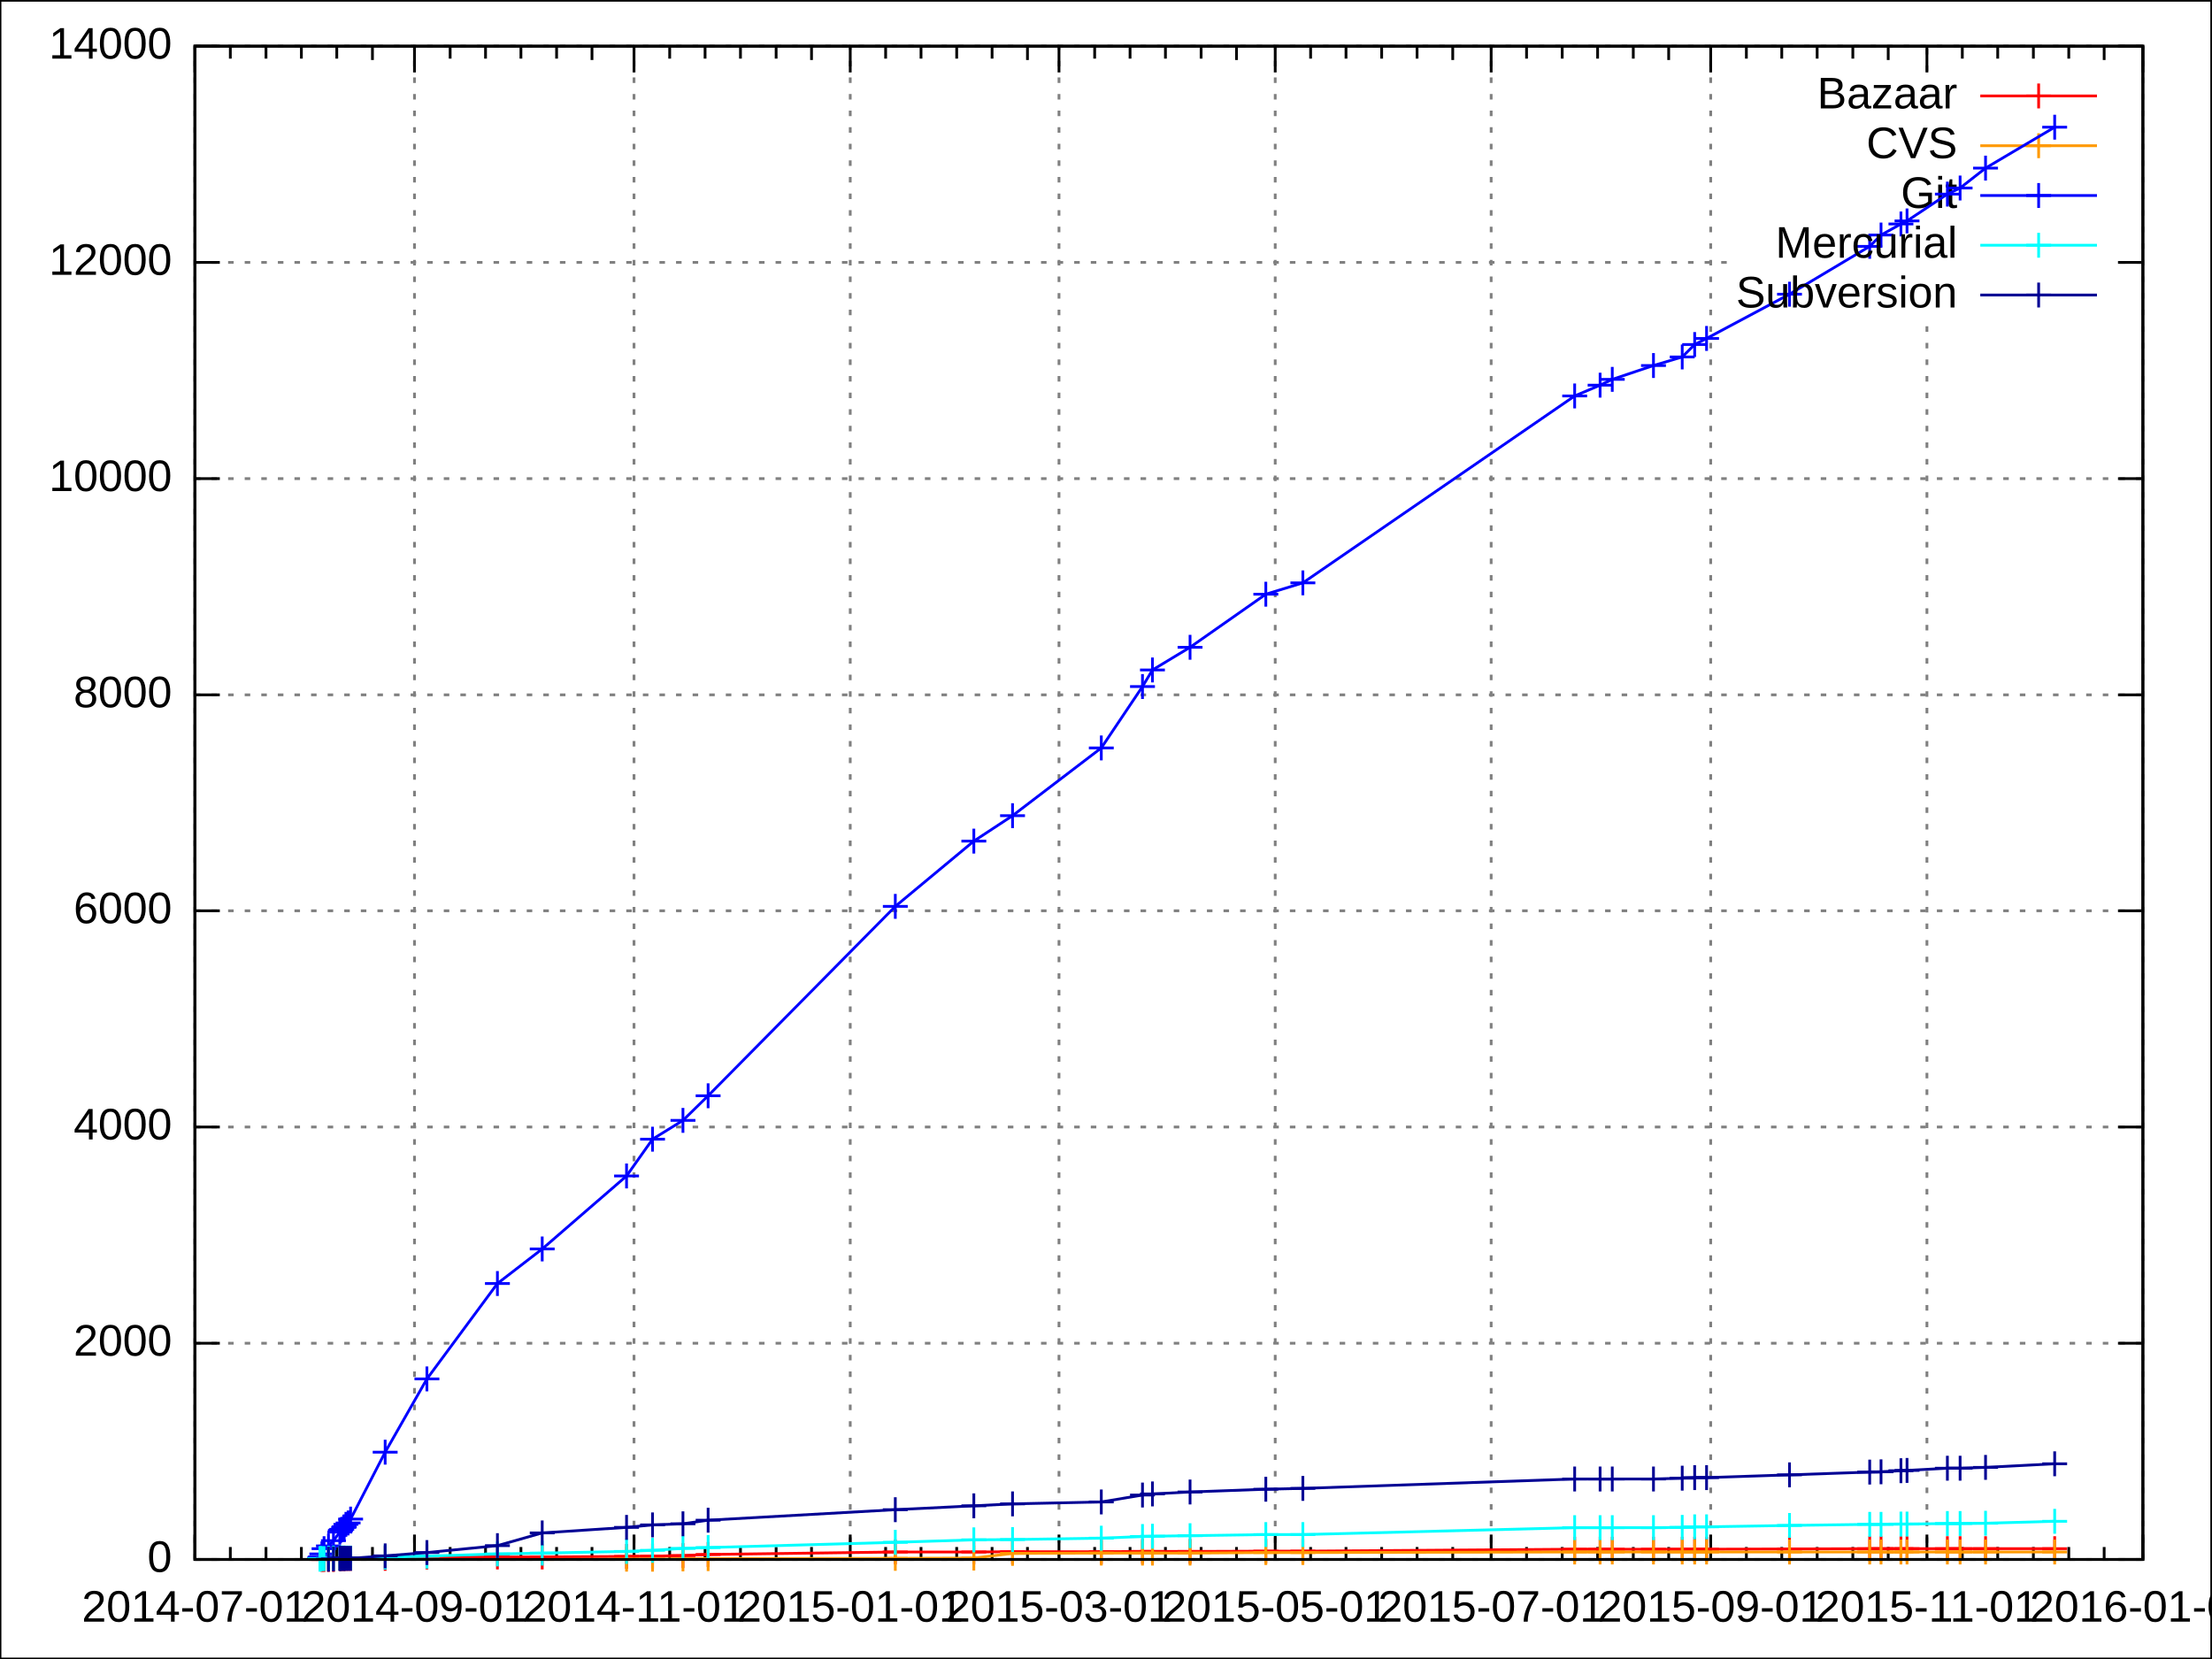
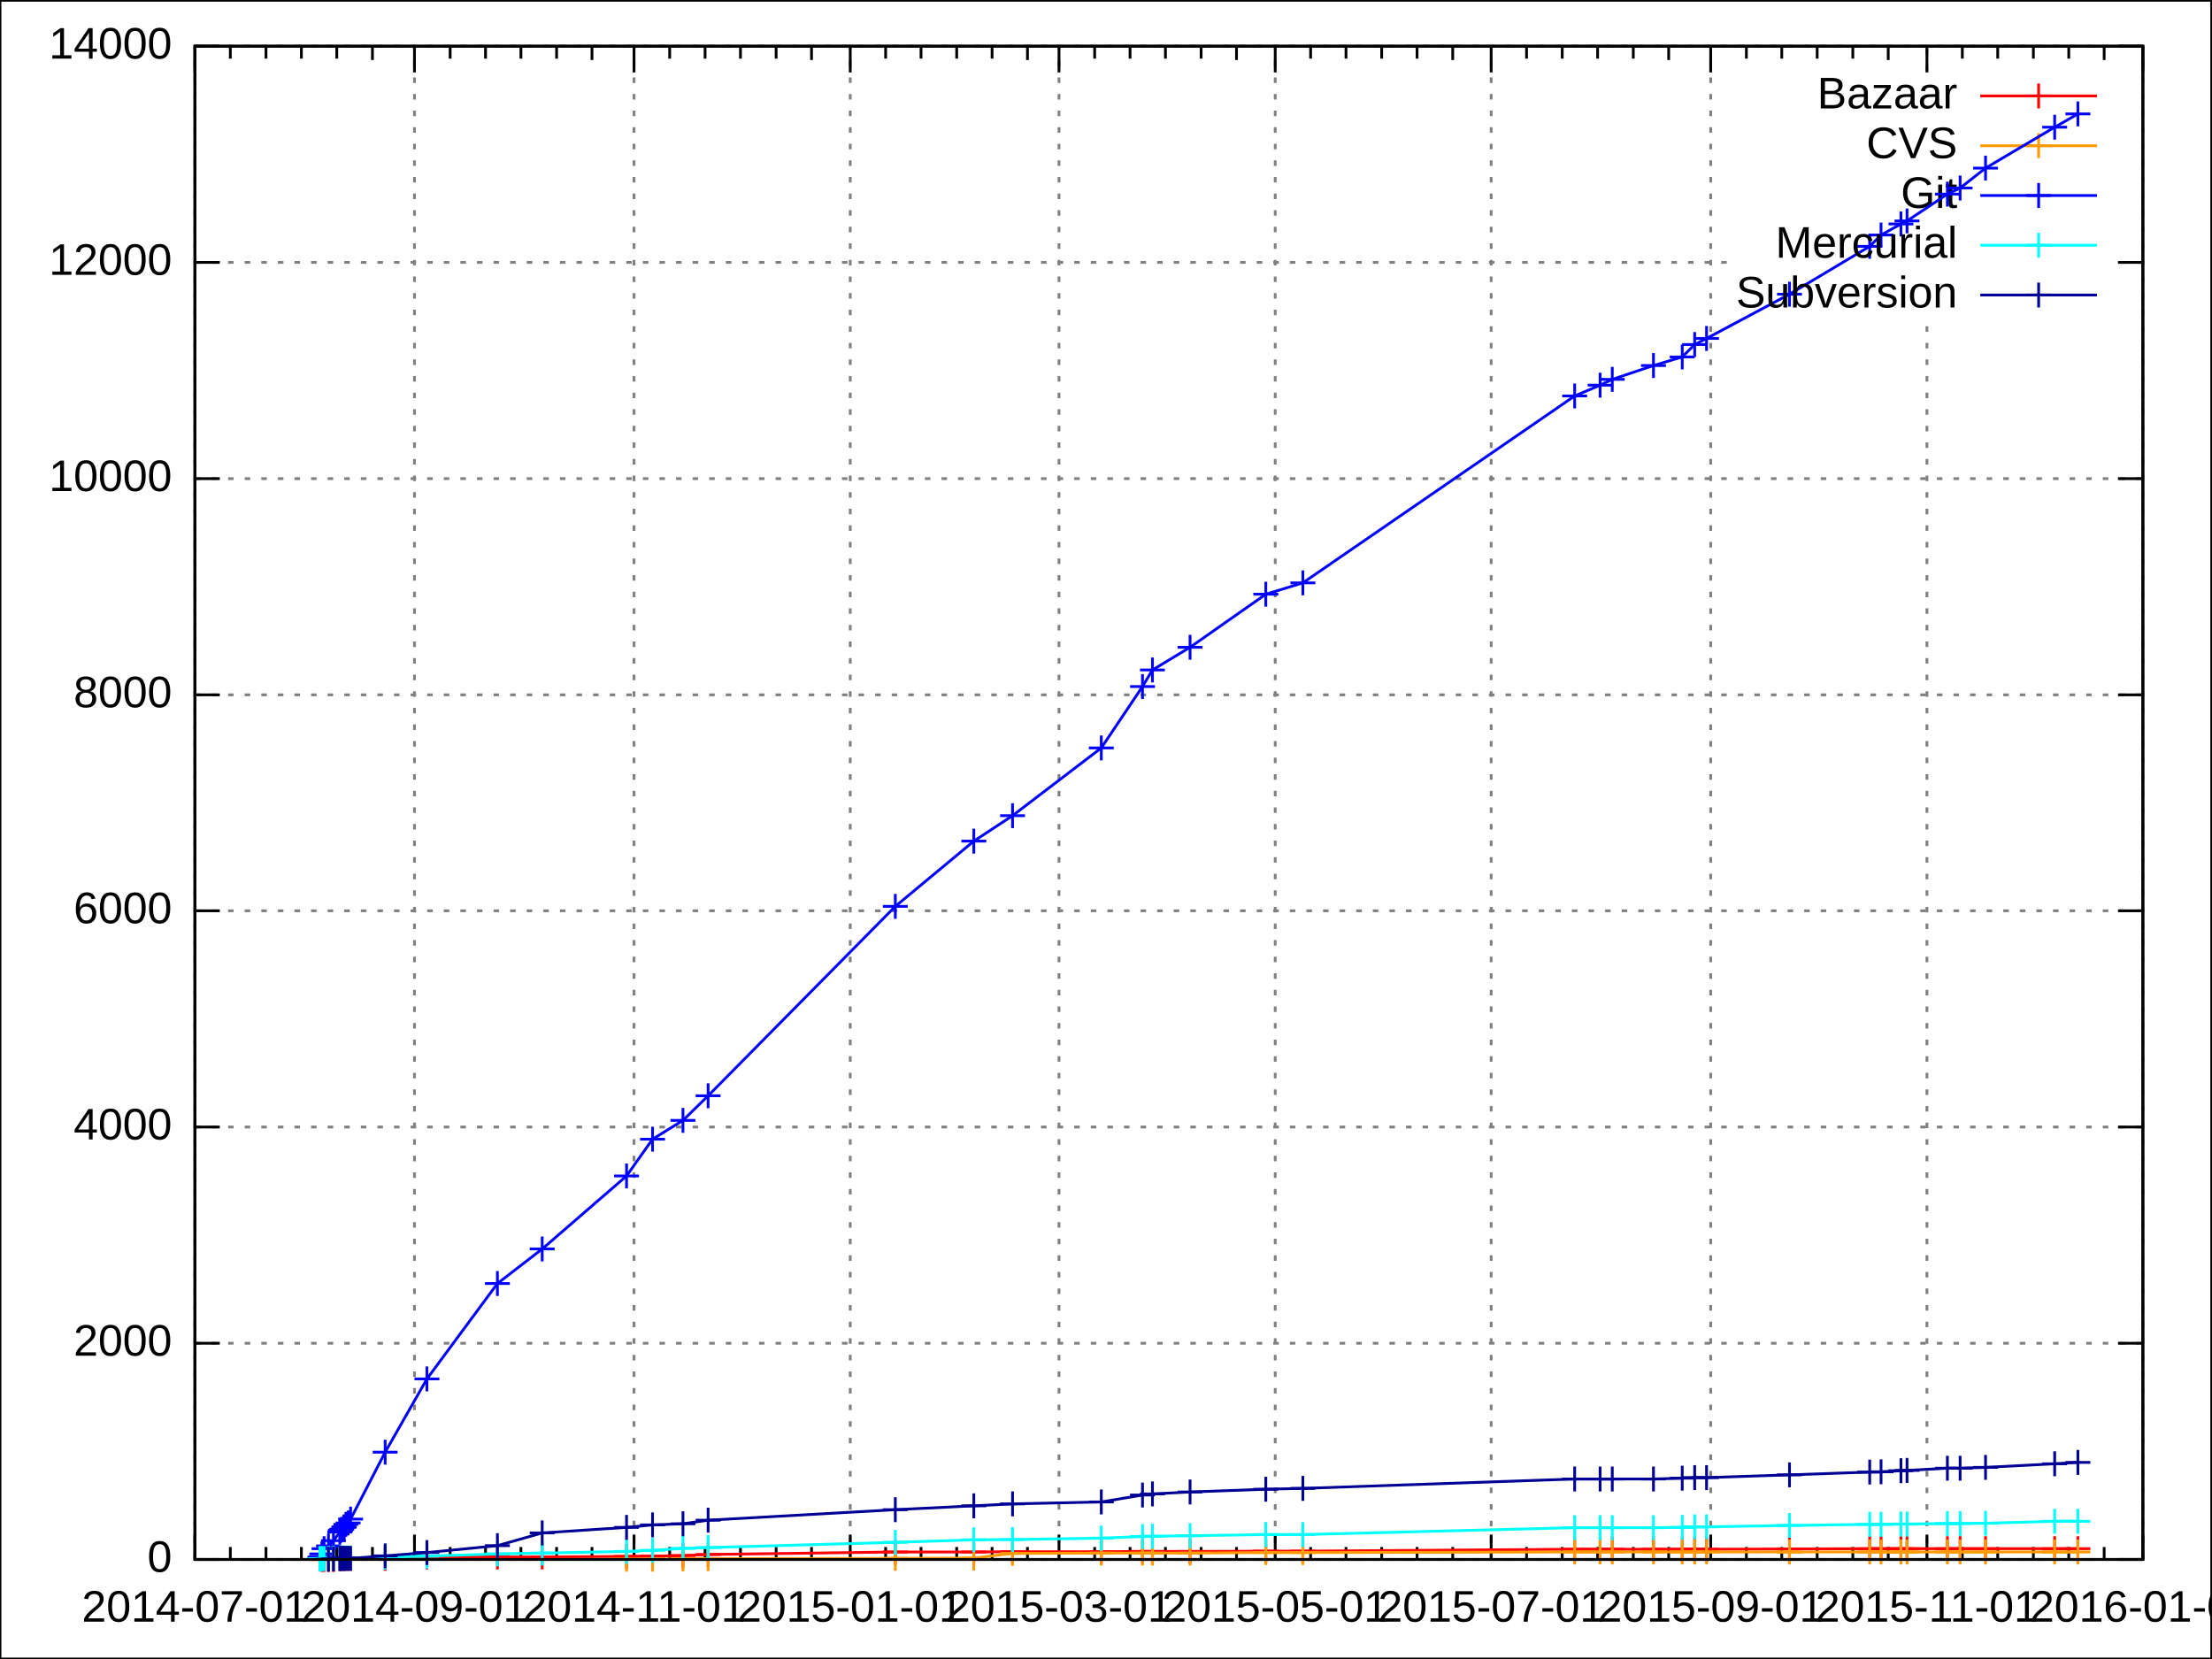
<svg xmlns="http://www.w3.org/2000/svg" xmlns:xlink="http://www.w3.org/1999/xlink" width="800" height="600" viewBox="0 0 800 600">
  <g id="gnuplot_canvas">
    <rect x="0" y="0" width="800" height="600" fill="none" />
    <defs>
      <circle id="gpDot" r="0.5" stroke-width="0.5" />
      <path id="gpPt0" stroke-width="0.222" stroke="currentColor" d="M-1,0 h2 M0,-1 v2" />
      <path id="gpPt1" stroke-width="0.222" stroke="currentColor" d="M-1,-1 L1,1 M1,-1 L-1,1" />
      <path id="gpPt2" stroke-width="0.222" stroke="currentColor" d="M-1,0 L1,0 M0,-1 L0,1 M-1,-1 L1,1 M-1,1 L1,-1" />
      <rect id="gpPt3" stroke-width="0.222" stroke="currentColor" x="-1" y="-1" width="2" height="2" />
      <rect id="gpPt4" stroke-width="0.222" stroke="currentColor" fill="currentColor" x="-1" y="-1" width="2" height="2" />
      <circle id="gpPt5" stroke-width="0.222" stroke="currentColor" cx="0" cy="0" r="1" />
      <use xlink:href="#gpPt5" id="gpPt6" fill="currentColor" stroke="none" />
      <path id="gpPt7" stroke-width="0.222" stroke="currentColor" d="M0,-1.33 L-1.33,0.67 L1.33,0.67 z" />
      <use xlink:href="#gpPt7" id="gpPt8" fill="currentColor" stroke="none" />
      <use xlink:href="#gpPt7" id="gpPt9" stroke="currentColor" transform="rotate(180)" />
      <use xlink:href="#gpPt9" id="gpPt10" fill="currentColor" stroke="none" />
      <use xlink:href="#gpPt3" id="gpPt11" stroke="currentColor" transform="rotate(45)" />
      <use xlink:href="#gpPt11" id="gpPt12" fill="currentColor" stroke="none" />
    </defs>
    <g style="fill:none; color:white; stroke:currentColor; stroke-width:1.00; stroke-linecap:butt; stroke-linejoin:miter">
</g>
    <g style="fill:none; color:black; stroke:currentColor; stroke-width:1.00; stroke-linecap:butt; stroke-linejoin:miter">
      <g style="stroke:none; shape-rendering:crispEdges">
        <polygon fill="rgb(255, 255, 255)" points="0.0,600.0 799.9,600.0 799.9,0.1 0.0,0.1 " />
      </g>
      <path stroke="black" d="M0.0,600.0 L0.0,0.1 L799.9,0.1 L799.9,600.0 L0.0,600.0  h0.01" />
    </g>
    <g style="fill:none; color:gray; stroke:currentColor; stroke-width:1.00; stroke-linecap:butt; stroke-linejoin:miter">
      <path stroke="gray" stroke-dasharray=" 2,4" class="gridline" d="M70.5,564.0 L775.0,564.0  h0.01" />
    </g>
    <g style="fill:none; color:black; stroke:currentColor; stroke-width:1.00; stroke-linecap:butt; stroke-linejoin:miter">
      <path stroke="black" d="M70.5,564.0 L79.5,564.0 M775.0,564.0 L766.0,564.0  h0.01" />
      <g transform="translate(62.2,568.5)" style="stroke:none; fill:black; font-family:Arial; font-size:12.00pt; text-anchor:end">
        <text> 0</text>
      </g>
    </g>
    <g style="fill:none; color:gray; stroke:currentColor; stroke-width:1.00; stroke-linecap:butt; stroke-linejoin:miter">
      <path stroke="gray" stroke-dasharray=" 2,4" class="gridline" d="M70.5,485.8 L775.0,485.8  h0.01" />
    </g>
    <g style="fill:none; color:black; stroke:currentColor; stroke-width:1.00; stroke-linecap:butt; stroke-linejoin:miter">
      <path stroke="black" d="M70.5,485.8 L79.5,485.8 M775.0,485.8 L766.0,485.8  h0.01" />
      <g transform="translate(62.2,490.3)" style="stroke:none; fill:black; font-family:Arial; font-size:12.00pt; text-anchor:end">
        <text> 2000</text>
      </g>
    </g>
    <g style="fill:none; color:gray; stroke:currentColor; stroke-width:1.00; stroke-linecap:butt; stroke-linejoin:miter">
      <path stroke="gray" stroke-dasharray=" 2,4" class="gridline" d="M70.5,407.6 L775.0,407.6  h0.01" />
    </g>
    <g style="fill:none; color:black; stroke:currentColor; stroke-width:1.00; stroke-linecap:butt; stroke-linejoin:miter">
      <path stroke="black" d="M70.5,407.6 L79.5,407.6 M775.0,407.6 L766.0,407.6  h0.01" />
      <g transform="translate(62.2,412.1)" style="stroke:none; fill:black; font-family:Arial; font-size:12.00pt; text-anchor:end">
        <text> 4000</text>
      </g>
    </g>
    <g style="fill:none; color:gray; stroke:currentColor; stroke-width:1.00; stroke-linecap:butt; stroke-linejoin:miter">
      <path stroke="gray" stroke-dasharray=" 2,4" class="gridline" d="M70.5,329.4 L775.0,329.4  h0.01" />
    </g>
    <g style="fill:none; color:black; stroke:currentColor; stroke-width:1.00; stroke-linecap:butt; stroke-linejoin:miter">
      <path stroke="black" d="M70.5,329.4 L79.5,329.4 M775.0,329.4 L766.0,329.4  h0.01" />
      <g transform="translate(62.2,333.9)" style="stroke:none; fill:black; font-family:Arial; font-size:12.00pt; text-anchor:end">
        <text> 6000</text>
      </g>
    </g>
    <g style="fill:none; color:gray; stroke:currentColor; stroke-width:1.00; stroke-linecap:butt; stroke-linejoin:miter">
      <path stroke="gray" stroke-dasharray=" 2,4" class="gridline" d="M70.5,251.3 L775.0,251.3  h0.01" />
    </g>
    <g style="fill:none; color:black; stroke:currentColor; stroke-width:1.00; stroke-linecap:butt; stroke-linejoin:miter">
      <path stroke="black" d="M70.5,251.3 L79.5,251.3 M775.0,251.3 L766.0,251.3  h0.01" />
      <g transform="translate(62.2,255.8)" style="stroke:none; fill:black; font-family:Arial; font-size:12.00pt; text-anchor:end">
        <text> 8000</text>
      </g>
    </g>
    <g style="fill:none; color:gray; stroke:currentColor; stroke-width:1.00; stroke-linecap:butt; stroke-linejoin:miter">
      <path stroke="gray" stroke-dasharray=" 2,4" class="gridline" d="M70.5,173.1 L775.0,173.1  h0.01" />
    </g>
    <g style="fill:none; color:black; stroke:currentColor; stroke-width:1.00; stroke-linecap:butt; stroke-linejoin:miter">
      <path stroke="black" d="M70.5,173.1 L79.5,173.1 M775.0,173.1 L766.0,173.1  h0.01" />
      <g transform="translate(62.2,177.6)" style="stroke:none; fill:black; font-family:Arial; font-size:12.00pt; text-anchor:end">
        <text> 10000</text>
      </g>
    </g>
    <g style="fill:none; color:gray; stroke:currentColor; stroke-width:1.00; stroke-linecap:butt; stroke-linejoin:miter">
      <path stroke="gray" stroke-dasharray=" 2,4" class="gridline" d="M70.5,94.9 L624.9,94.9 M766.7,94.9 L775.0,94.9  h0.01" />
    </g>
    <g style="fill:none; color:black; stroke:currentColor; stroke-width:1.00; stroke-linecap:butt; stroke-linejoin:miter">
      <path stroke="black" d="M70.5,94.9 L79.5,94.9 M775.0,94.9 L766.0,94.9  h0.01" />
      <g transform="translate(62.2,99.4)" style="stroke:none; fill:black; font-family:Arial; font-size:12.00pt; text-anchor:end">
        <text> 12000</text>
      </g>
    </g>
    <g style="fill:none; color:gray; stroke:currentColor; stroke-width:1.00; stroke-linecap:butt; stroke-linejoin:miter">
      <path stroke="gray" stroke-dasharray=" 2,4" class="gridline" d="M70.5,16.7 L775.0,16.7  h0.01" />
    </g>
    <g style="fill:none; color:black; stroke:currentColor; stroke-width:1.00; stroke-linecap:butt; stroke-linejoin:miter">
      <path stroke="black" d="M70.5,16.7 L79.5,16.7 M775.0,16.7 L766.0,16.7  h0.01" />
      <g transform="translate(62.2,21.2)" style="stroke:none; fill:black; font-family:Arial; font-size:12.00pt; text-anchor:end">
        <text> 14000</text>
      </g>
    </g>
    <g style="fill:none; color:gray; stroke:currentColor; stroke-width:1.00; stroke-linecap:butt; stroke-linejoin:miter">
      <path stroke="gray" stroke-dasharray=" 2,4" class="gridline" d="M70.5,564.0 L70.5,16.7  h0.01" />
    </g>
    <g style="fill:none; color:black; stroke:currentColor; stroke-width:1.00; stroke-linecap:butt; stroke-linejoin:miter">
      <path stroke="black" d="M70.5,564.0 L70.5,555.0 M70.5,16.7 L70.5,25.7  h0.01" />
      <g transform="translate(70.5,586.5)" style="stroke:none; fill:black; font-family:Arial; font-size:12.00pt; text-anchor:middle">
        <text>2014-07-01</text>
      </g>
      <path stroke="black" d="M83.3,564.0 L83.3,559.5 M83.3,16.7 L83.3,21.2 M96.2,564.0 L96.2,559.5 M96.2,16.7 L96.2,21.2    M109.0,564.0 L109.0,559.5 M109.0,16.7 L109.0,21.2 M121.8,564.0 L121.8,559.5 M121.8,16.7 L121.8,21.2    M134.7,564.0 L134.7,559.5 M134.7,16.7 L134.7,21.2  h0.01" />
    </g>
    <g style="fill:none; color:gray; stroke:currentColor; stroke-width:1.00; stroke-linecap:butt; stroke-linejoin:miter">
      <path stroke="gray" stroke-dasharray=" 2,4" class="gridline" d="M149.9,564.0 L149.9,16.7  h0.01" />
    </g>
    <g style="fill:none; color:black; stroke:currentColor; stroke-width:1.00; stroke-linecap:butt; stroke-linejoin:miter">
      <path stroke="black" d="M149.9,564.0 L149.9,555.0 M149.9,16.7 L149.9,25.7  h0.01" />
      <g transform="translate(149.9,586.5)" style="stroke:none; fill:black; font-family:Arial; font-size:12.00pt; text-anchor:middle">
        <text>2014-09-01</text>
      </g>
      <path stroke="black" d="M162.8,564.0 L162.8,559.5 M162.8,16.7 L162.8,21.2 M175.6,564.0 L175.6,559.5 M175.6,16.7 L175.6,21.2    M188.4,564.0 L188.4,559.5 M188.4,16.7 L188.4,21.2 M201.3,564.0 L201.3,559.5 M201.3,16.7 L201.3,21.2    M214.1,564.0 L214.1,559.5 M214.1,16.7 L214.1,21.2  h0.01" />
    </g>
    <g style="fill:none; color:gray; stroke:currentColor; stroke-width:1.00; stroke-linecap:butt; stroke-linejoin:miter">
      <path stroke="gray" stroke-dasharray=" 2,4" class="gridline" d="M229.3,564.0 L229.3,16.7  h0.01" />
    </g>
    <g style="fill:none; color:black; stroke:currentColor; stroke-width:1.00; stroke-linecap:butt; stroke-linejoin:miter">
      <path stroke="black" d="M229.3,564.0 L229.3,555.0 M229.3,16.7 L229.3,25.7  h0.01" />
      <g transform="translate(229.3,586.5)" style="stroke:none; fill:black; font-family:Arial; font-size:12.00pt; text-anchor:middle">
        <text>2014-11-01</text>
      </g>
      <path stroke="black" d="M242.2,564.0 L242.2,559.5 M242.2,16.7 L242.2,21.2 M255.0,564.0 L255.0,559.5 M255.0,16.7 L255.0,21.2    M267.8,564.0 L267.8,559.5 M267.8,16.7 L267.8,21.2 M280.7,564.0 L280.7,559.5 M280.7,16.7 L280.7,21.2    M293.5,564.0 L293.5,559.5 M293.5,16.7 L293.5,21.2  h0.01" />
    </g>
    <g style="fill:none; color:gray; stroke:currentColor; stroke-width:1.00; stroke-linecap:butt; stroke-linejoin:miter">
      <path stroke="gray" stroke-dasharray=" 2,4" class="gridline" d="M307.5,564.0 L307.5,16.7  h0.01" />
    </g>
    <g style="fill:none; color:black; stroke:currentColor; stroke-width:1.00; stroke-linecap:butt; stroke-linejoin:miter">
      <path stroke="black" d="M307.5,564.0 L307.5,555.0 M307.5,16.7 L307.5,25.7  h0.01" />
      <g transform="translate(307.5,586.5)" style="stroke:none; fill:black; font-family:Arial; font-size:12.00pt; text-anchor:middle">
        <text>2015-01-01</text>
      </g>
      <path stroke="black" d="M320.3,564.0 L320.3,559.5 M320.3,16.7 L320.3,21.2 M333.1,564.0 L333.1,559.5 M333.1,16.7 L333.1,21.2    M346.0,564.0 L346.0,559.5 M346.0,16.7 L346.0,21.2 M358.8,564.0 L358.8,559.5 M358.8,16.7 L358.8,21.2    M371.6,564.0 L371.6,559.5 M371.6,16.7 L371.6,21.2  h0.01" />
    </g>
    <g style="fill:none; color:gray; stroke:currentColor; stroke-width:1.00; stroke-linecap:butt; stroke-linejoin:miter">
      <path stroke="gray" stroke-dasharray=" 2,4" class="gridline" d="M383.0,564.0 L383.0,16.7  h0.01" />
    </g>
    <g style="fill:none; color:black; stroke:currentColor; stroke-width:1.00; stroke-linecap:butt; stroke-linejoin:miter">
      <path stroke="black" d="M383.0,564.0 L383.0,555.0 M383.0,16.7 L383.0,25.7  h0.01" />
      <g transform="translate(383.0,586.5)" style="stroke:none; fill:black; font-family:Arial; font-size:12.00pt; text-anchor:middle">
        <text>2015-03-01</text>
      </g>
      <path stroke="black" d="M395.9,564.0 L395.9,559.5 M395.9,16.7 L395.9,21.2 M408.7,564.0 L408.7,559.5 M408.7,16.7 L408.7,21.2    M421.5,564.0 L421.5,559.5 M421.5,16.7 L421.5,21.2 M434.4,564.0 L434.4,559.5 M434.4,16.7 L434.4,21.2    M447.2,564.0 L447.2,559.5 M447.2,16.7 L447.2,21.2  h0.01" />
    </g>
    <g style="fill:none; color:gray; stroke:currentColor; stroke-width:1.00; stroke-linecap:butt; stroke-linejoin:miter">
      <path stroke="gray" stroke-dasharray=" 2,4" class="gridline" d="M461.2,564.0 L461.2,16.7  h0.01" />
    </g>
    <g style="fill:none; color:black; stroke:currentColor; stroke-width:1.00; stroke-linecap:butt; stroke-linejoin:miter">
      <path stroke="black" d="M461.2,564.0 L461.2,555.0 M461.2,16.7 L461.2,25.7  h0.01" />
      <g transform="translate(461.2,586.5)" style="stroke:none; fill:black; font-family:Arial; font-size:12.00pt; text-anchor:middle">
        <text>2015-05-01</text>
      </g>
      <path stroke="black" d="M474.0,564.0 L474.0,559.5 M474.0,16.7 L474.0,21.2 M486.8,564.0 L486.8,559.5 M486.8,16.7 L486.8,21.2    M499.7,564.0 L499.7,559.5 M499.7,16.7 L499.7,21.2 M512.5,564.0 L512.5,559.5 M512.5,16.7 L512.5,21.2    M525.4,564.0 L525.4,559.5 M525.4,16.7 L525.4,21.2  h0.01" />
    </g>
    <g style="fill:none; color:gray; stroke:currentColor; stroke-width:1.00; stroke-linecap:butt; stroke-linejoin:miter">
      <path stroke="gray" stroke-dasharray=" 2,4" class="gridline" d="M539.3,564.0 L539.3,16.7  h0.01" />
    </g>
    <g style="fill:none; color:black; stroke:currentColor; stroke-width:1.00; stroke-linecap:butt; stroke-linejoin:miter">
      <path stroke="black" d="M539.3,564.0 L539.3,555.0 M539.3,16.7 L539.3,25.7  h0.01" />
      <g transform="translate(539.3,586.5)" style="stroke:none; fill:black; font-family:Arial; font-size:12.00pt; text-anchor:middle">
        <text>2015-07-01</text>
      </g>
      <path stroke="black" d="M552.1,564.0 L552.1,559.5 M552.1,16.7 L552.1,21.2 M565.0,564.0 L565.0,559.5 M565.0,16.7 L565.0,21.2    M577.8,564.0 L577.8,559.5 M577.8,16.7 L577.8,21.2 M590.7,564.0 L590.7,559.5 M590.7,16.7 L590.7,21.2    M603.5,564.0 L603.5,559.5 M603.5,16.7 L603.5,21.2  h0.01" />
    </g>
    <g style="fill:none; color:gray; stroke:currentColor; stroke-width:1.00; stroke-linecap:butt; stroke-linejoin:miter">
      <path stroke="gray" stroke-dasharray=" 2,4" class="gridline" d="M618.7,564.0 L618.7,16.7  h0.01" />
    </g>
    <g style="fill:none; color:black; stroke:currentColor; stroke-width:1.00; stroke-linecap:butt; stroke-linejoin:miter">
      <path stroke="black" d="M618.7,564.0 L618.7,555.0 M618.7,16.7 L618.7,25.7  h0.01" />
      <g transform="translate(618.7,586.5)" style="stroke:none; fill:black; font-family:Arial; font-size:12.00pt; text-anchor:middle">
        <text>2015-09-01</text>
      </g>
      <path stroke="black" d="M631.6,564.0 L631.6,559.5 M631.6,16.7 L631.6,21.2 M644.4,564.0 L644.4,559.5 M644.4,16.7 L644.4,21.2    M657.2,564.0 L657.2,559.5 M657.2,16.7 L657.2,21.2 M670.1,564.0 L670.1,559.5 M670.1,16.7 L670.1,21.2    M682.9,564.0 L682.9,559.5 M682.9,16.7 L682.9,21.2  h0.01" />
    </g>
    <g style="fill:none; color:gray; stroke:currentColor; stroke-width:1.00; stroke-linecap:butt; stroke-linejoin:miter">
      <path stroke="gray" stroke-dasharray=" 2,4" class="gridline" d="M696.9,564.0 L696.9,115.7 M696.9,25.7 L696.9,16.7  h0.01" />
    </g>
    <g style="fill:none; color:black; stroke:currentColor; stroke-width:1.00; stroke-linecap:butt; stroke-linejoin:miter">
      <path stroke="black" d="M696.9,564.0 L696.9,555.0 M696.9,16.7 L696.9,25.7  h0.01" />
      <g transform="translate(696.9,586.5)" style="stroke:none; fill:black; font-family:Arial; font-size:12.00pt; text-anchor:middle">
        <text>2015-11-01</text>
      </g>
      <path stroke="black" d="M709.7,564.0 L709.7,559.5 M709.7,16.7 L709.7,21.2 M722.5,564.0 L722.5,559.5 M722.5,16.7 L722.5,21.2    M735.4,564.0 L735.4,559.5 M735.4,16.7 L735.4,21.2 M748.2,564.0 L748.2,559.5 M748.2,16.7 L748.2,21.2    M761.0,564.0 L761.0,559.5 M761.0,16.7 L761.0,21.2  h0.01" />
    </g>
    <g style="fill:none; color:gray; stroke:currentColor; stroke-width:1.00; stroke-linecap:butt; stroke-linejoin:miter">
      <path stroke="gray" stroke-dasharray=" 2,4" class="gridline" d="M775.0,564.0 L775.0,16.7  h0.01" />
    </g>
    <g style="fill:none; color:black; stroke:currentColor; stroke-width:1.00; stroke-linecap:butt; stroke-linejoin:miter">
      <path stroke="black" d="M775.0,564.0 L775.0,555.0 M775.0,16.7 L775.0,25.7  h0.01" />
      <g transform="translate(775.0,586.5)" style="stroke:none; fill:black; font-family:Arial; font-size:12.00pt; text-anchor:middle">
        <text>2016-01-01</text>
      </g>
      <path stroke="black" d="M70.5,16.7 L70.5,564.0 L775.0,564.0 L775.0,16.7 L70.5,16.7 Z  h0.01" />
    </g>
    <g id="gnuplot_plot_1">
      <g style="fill:none; color:red; stroke:currentColor; stroke-width:1.00; stroke-linecap:butt; stroke-linejoin:miter">
        <g transform="translate(707.9,39.2)" style="stroke:none; fill:black; font-family:Arial; font-size:12.00pt; text-anchor:end">
          <text>Bazaar</text>
        </g>
-         <path d="M716.2,34.7 L758.4,34.7 M115.9,564.0 L116.4,564.0 L117.2,564.0 L118.8,564.0 L120.6,564.0 L122.9,563.6    L123.1,563.6 L123.2,563.6 L123.6,563.6 L124.3,563.6 L124.5,563.6 L125.1,563.6 L125.9,563.6 L126.8,563.6    L139.3,563.6 L154.4,563.1 L179.9,563.1 L196.1,563.1 L226.6,562.9 L236.0,562.8 L247.0,562.6 L256.1,562.2    L323.8,561.3 L352.2,561.3 L366.2,561.2 L398.3,561.2 L413.2,561.1 L416.8,561.1 L430.4,561.1 L457.8,561.0    L471.2,561.0 L569.5,560.3 L578.7,560.3 L583.1,560.3 L598.0,560.3 L608.4,560.3 L612.9,560.3 L617.2,560.3    L647.2,560.2 L676.2,560.1 L680.3,560.1 L687.5,560.1 L689.7,560.1 L704.3,560.1 L708.9,560.1 L718.1,560.1    L743.1,560.1  h0.01" />
+         <path d="M716.2,34.7 L758.4,34.7 M115.9,564.0 L116.4,564.0 L117.2,564.0 L118.8,564.0 L120.6,564.0 L122.9,563.6    L123.1,563.6 L123.2,563.6 L123.6,563.6 L124.3,563.6 L124.5,563.6 L125.1,563.6 L125.9,563.6 L126.8,563.6    L139.3,563.6 L154.4,563.1 L179.9,563.1 L196.1,563.1 L226.6,562.9 L236.0,562.8 L247.0,562.6 L256.1,562.2    L323.8,561.3 L352.2,561.3 L366.2,561.2 L398.3,561.2 L413.2,561.1 L416.8,561.1 L430.4,561.1 L457.8,561.0    L471.2,561.0 L569.5,560.3 L578.7,560.3 L583.1,560.3 L598.0,560.3 L608.4,560.3 L612.9,560.3 L617.2,560.3    L647.2,560.2 L676.2,560.1 L680.3,560.1 L687.5,560.1 L689.7,560.1 L704.3,560.1 L708.9,560.1 L718.1,560.1    L743.1,560.1 L751.5,560.1  h0.01" />
        <use xlink:href="#gpPt0" transform="translate(116.4,564.0) scale(4.50)" />
        <use xlink:href="#gpPt0" transform="translate(117.2,564.0) scale(4.50)" />
        <use xlink:href="#gpPt0" transform="translate(118.8,564.0) scale(4.50)" />
        <use xlink:href="#gpPt0" transform="translate(120.6,564.0) scale(4.50)" />
        <use xlink:href="#gpPt0" transform="translate(122.9,563.6) scale(4.50)" />
        <use xlink:href="#gpPt0" transform="translate(123.1,563.6) scale(4.50)" />
        <use xlink:href="#gpPt0" transform="translate(123.2,563.6) scale(4.50)" />
        <use xlink:href="#gpPt0" transform="translate(123.6,563.6) scale(4.50)" />
        <use xlink:href="#gpPt0" transform="translate(124.3,563.6) scale(4.50)" />
        <use xlink:href="#gpPt0" transform="translate(124.5,563.6) scale(4.50)" />
        <use xlink:href="#gpPt0" transform="translate(125.1,563.6) scale(4.50)" />
        <use xlink:href="#gpPt0" transform="translate(125.9,563.6) scale(4.50)" />
        <use xlink:href="#gpPt0" transform="translate(126.8,563.6) scale(4.50)" />
        <use xlink:href="#gpPt0" transform="translate(139.3,563.6) scale(4.50)" />
        <use xlink:href="#gpPt0" transform="translate(154.4,563.1) scale(4.50)" />
        <use xlink:href="#gpPt0" transform="translate(179.9,563.1) scale(4.50)" />
        <use xlink:href="#gpPt0" transform="translate(196.1,563.1) scale(4.50)" />
        <use xlink:href="#gpPt0" transform="translate(226.6,562.9) scale(4.50)" />
        <use xlink:href="#gpPt0" transform="translate(236.0,562.8) scale(4.50)" />
        <use xlink:href="#gpPt0" transform="translate(247.0,562.6) scale(4.50)" />
        <use xlink:href="#gpPt0" transform="translate(256.1,562.2) scale(4.50)" />
        <use xlink:href="#gpPt0" transform="translate(323.8,561.3) scale(4.50)" />
        <use xlink:href="#gpPt0" transform="translate(352.2,561.3) scale(4.50)" />
        <use xlink:href="#gpPt0" transform="translate(366.2,561.2) scale(4.50)" />
        <use xlink:href="#gpPt0" transform="translate(398.3,561.2) scale(4.50)" />
        <use xlink:href="#gpPt0" transform="translate(413.2,561.1) scale(4.50)" />
        <use xlink:href="#gpPt0" transform="translate(416.8,561.1) scale(4.50)" />
        <use xlink:href="#gpPt0" transform="translate(430.4,561.1) scale(4.50)" />
        <use xlink:href="#gpPt0" transform="translate(457.8,561.0) scale(4.50)" />
        <use xlink:href="#gpPt0" transform="translate(471.2,561.0) scale(4.50)" />
        <use xlink:href="#gpPt0" transform="translate(569.5,560.3) scale(4.50)" />
        <use xlink:href="#gpPt0" transform="translate(578.7,560.3) scale(4.50)" />
        <use xlink:href="#gpPt0" transform="translate(583.1,560.3) scale(4.50)" />
        <use xlink:href="#gpPt0" transform="translate(598.0,560.3) scale(4.50)" />
        <use xlink:href="#gpPt0" transform="translate(608.4,560.3) scale(4.50)" />
        <use xlink:href="#gpPt0" transform="translate(612.9,560.3) scale(4.50)" />
        <use xlink:href="#gpPt0" transform="translate(617.2,560.3) scale(4.50)" />
        <use xlink:href="#gpPt0" transform="translate(647.2,560.2) scale(4.50)" />
        <use xlink:href="#gpPt0" transform="translate(676.2,560.1) scale(4.50)" />
        <use xlink:href="#gpPt0" transform="translate(680.3,560.1) scale(4.50)" />
        <use xlink:href="#gpPt0" transform="translate(687.5,560.1) scale(4.50)" />
        <use xlink:href="#gpPt0" transform="translate(689.7,560.1) scale(4.50)" />
        <use xlink:href="#gpPt0" transform="translate(704.3,560.1) scale(4.50)" />
        <use xlink:href="#gpPt0" transform="translate(708.9,560.1) scale(4.50)" />
        <use xlink:href="#gpPt0" transform="translate(718.1,560.1) scale(4.50)" />
        <use xlink:href="#gpPt0" transform="translate(743.1,560.1) scale(4.50)" />
+         <use xlink:href="#gpPt0" transform="translate(751.5,560.1) scale(4.50)" />
        <use xlink:href="#gpPt0" transform="translate(737.3,34.7) scale(4.50)" />
      </g>
    </g>
    <g id="gnuplot_plot_2">
      <g style="fill:none; color:#FF9900; stroke:currentColor; stroke-width:1.00; stroke-linecap:butt; stroke-linejoin:miter">
        <g transform="translate(707.9,57.2)" style="stroke:none; fill:black; font-family:Arial; font-size:12.00pt; text-anchor:end">
          <text>CVS</text>
        </g>
-         <path d="M716.2,52.7 L758.4,52.7 M197.7,564.0 L226.6,563.9 L236.0,563.9 L247.0,563.8 L256.1,563.7 L323.8,563.6    L352.2,563.5 L366.2,561.8 L398.3,561.7 L413.2,561.7 L416.8,561.7 L430.4,561.7 L457.8,561.5 L471.2,561.5    L569.5,561.3 L578.7,561.3 L583.1,561.3 L598.0,561.3 L608.4,561.3 L612.9,561.3 L617.2,561.3 L647.2,561.3    L676.2,561.3 L680.3,561.3 L687.5,561.3 L689.7,561.3 L704.3,561.3 L708.9,561.3 L718.1,561.3 L743.1,561.3     h0.01" />
+         <path d="M716.2,52.7 L758.4,52.7 M197.7,564.0 L226.6,563.9 L236.0,563.9 L247.0,563.8 L256.1,563.7 L323.8,563.6    L352.2,563.5 L366.2,561.8 L398.3,561.7 L413.2,561.7 L416.8,561.7 L430.4,561.7 L457.8,561.5 L471.2,561.5    L569.5,561.3 L578.7,561.3 L583.1,561.3 L598.0,561.3 L608.4,561.3 L612.9,561.3 L617.2,561.3 L647.2,561.3    L676.2,561.3 L680.3,561.3 L687.5,561.3 L689.7,561.3 L704.3,561.3 L708.9,561.3 L718.1,561.3 L743.1,561.3    L751.5,561.3  h0.01" />
        <use xlink:href="#gpPt0" transform="translate(226.6,563.9) scale(4.50)" />
        <use xlink:href="#gpPt0" transform="translate(236.0,563.9) scale(4.50)" />
        <use xlink:href="#gpPt0" transform="translate(247.0,563.8) scale(4.50)" />
        <use xlink:href="#gpPt0" transform="translate(256.1,563.7) scale(4.50)" />
        <use xlink:href="#gpPt0" transform="translate(323.8,563.6) scale(4.50)" />
        <use xlink:href="#gpPt0" transform="translate(352.2,563.5) scale(4.50)" />
        <use xlink:href="#gpPt0" transform="translate(366.2,561.8) scale(4.50)" />
        <use xlink:href="#gpPt0" transform="translate(398.3,561.7) scale(4.50)" />
        <use xlink:href="#gpPt0" transform="translate(413.2,561.7) scale(4.50)" />
        <use xlink:href="#gpPt0" transform="translate(416.8,561.7) scale(4.50)" />
        <use xlink:href="#gpPt0" transform="translate(430.4,561.7) scale(4.50)" />
        <use xlink:href="#gpPt0" transform="translate(457.8,561.5) scale(4.50)" />
        <use xlink:href="#gpPt0" transform="translate(471.2,561.5) scale(4.50)" />
        <use xlink:href="#gpPt0" transform="translate(569.5,561.3) scale(4.50)" />
        <use xlink:href="#gpPt0" transform="translate(578.7,561.3) scale(4.50)" />
        <use xlink:href="#gpPt0" transform="translate(583.1,561.3) scale(4.50)" />
        <use xlink:href="#gpPt0" transform="translate(598.0,561.3) scale(4.50)" />
        <use xlink:href="#gpPt0" transform="translate(608.4,561.3) scale(4.50)" />
        <use xlink:href="#gpPt0" transform="translate(612.9,561.3) scale(4.50)" />
        <use xlink:href="#gpPt0" transform="translate(617.2,561.3) scale(4.50)" />
        <use xlink:href="#gpPt0" transform="translate(647.2,561.3) scale(4.50)" />
        <use xlink:href="#gpPt0" transform="translate(676.2,561.3) scale(4.50)" />
        <use xlink:href="#gpPt0" transform="translate(680.3,561.3) scale(4.50)" />
        <use xlink:href="#gpPt0" transform="translate(687.5,561.3) scale(4.50)" />
        <use xlink:href="#gpPt0" transform="translate(689.7,561.3) scale(4.50)" />
        <use xlink:href="#gpPt0" transform="translate(704.3,561.3) scale(4.50)" />
        <use xlink:href="#gpPt0" transform="translate(708.9,561.3) scale(4.50)" />
        <use xlink:href="#gpPt0" transform="translate(718.1,561.3) scale(4.50)" />
        <use xlink:href="#gpPt0" transform="translate(743.1,561.3) scale(4.50)" />
+         <use xlink:href="#gpPt0" transform="translate(751.5,561.3) scale(4.50)" />
        <use xlink:href="#gpPt0" transform="translate(737.3,52.7) scale(4.50)" />
      </g>
    </g>
    <g id="gnuplot_plot_3">
      <g style="fill:none; color:blue; stroke:currentColor; stroke-width:1.00; stroke-linecap:butt; stroke-linejoin:miter">
        <g transform="translate(707.9,75.2)" style="stroke:none; fill:black; font-family:Arial; font-size:12.00pt; text-anchor:end">
          <text>Git</text>
        </g>
-         <path d="M716.2,70.7 L758.4,70.7 M115.4,564.0 L115.7,563.8 L115.7,563.5 L115.8,563.3 L115.8,563.2 L115.9,563.2    L116.4,562.0 L117.2,560.1 L118.8,559.1 L120.6,557.2 L122.9,554.1 L123.1,553.6 L123.2,553.4 L123.6,553.1    L124.3,552.4 L124.5,552.2 L125.1,551.3 L125.9,550.8 L126.8,549.4 L139.3,525.2 L154.4,498.7 L179.9,464.2    L196.1,451.7 L226.6,425.3 L236.0,412.0 L247.0,405.2 L256.1,396.3 L323.8,327.8 L352.2,304.2 L366.2,295.0    L398.3,270.5 L413.2,248.3 L416.8,242.3 L430.4,234.1 L457.8,214.9 L471.2,210.8 L569.5,143.2 L578.7,139.3    L583.1,137.2 L598.0,132.2 L608.4,129.1 L612.9,124.6 L617.2,122.4 L647.2,106.4 L676.2,89.1 L680.3,85.0    L687.5,81.0 L689.7,79.9 L704.3,70.2 L708.9,68.0 L718.1,60.8 L743.1,46.0  h0.01" />
+         <path d="M716.2,70.7 L758.4,70.7 M115.4,564.0 L115.7,563.8 L115.7,563.5 L115.8,563.3 L115.8,563.2 L115.9,563.2    L116.4,562.0 L117.2,560.1 L118.8,559.1 L120.6,557.2 L122.9,554.1 L123.1,553.6 L123.2,553.4 L123.6,553.1    L124.3,552.4 L124.5,552.2 L125.1,551.3 L125.9,550.8 L126.8,549.4 L139.3,525.2 L154.4,498.7 L179.9,464.2    L196.1,451.7 L226.6,425.3 L236.0,412.0 L247.0,405.2 L256.1,396.3 L323.8,327.8 L352.2,304.2 L366.2,295.0    L398.3,270.5 L413.2,248.3 L416.8,242.3 L430.4,234.1 L457.8,214.9 L471.2,210.8 L569.5,143.2 L578.7,139.3    L583.1,137.2 L598.0,132.2 L608.4,129.1 L612.9,124.6 L617.2,122.4 L647.2,106.4 L676.2,89.1 L680.3,85.0    L687.5,81.0 L689.7,79.9 L704.3,70.2 L708.9,68.0 L718.1,60.8 L743.1,46.0 L751.5,41.2  h0.01" />
        <use xlink:href="#gpPt0" transform="translate(115.7,563.8) scale(4.50)" />
        <use xlink:href="#gpPt0" transform="translate(115.7,563.5) scale(4.50)" />
        <use xlink:href="#gpPt0" transform="translate(115.8,563.3) scale(4.50)" />
        <use xlink:href="#gpPt0" transform="translate(115.8,563.2) scale(4.50)" />
        <use xlink:href="#gpPt0" transform="translate(115.9,563.2) scale(4.50)" />
        <use xlink:href="#gpPt0" transform="translate(116.4,562.0) scale(4.50)" />
        <use xlink:href="#gpPt0" transform="translate(117.2,560.1) scale(4.50)" />
        <use xlink:href="#gpPt0" transform="translate(118.8,559.1) scale(4.50)" />
        <use xlink:href="#gpPt0" transform="translate(120.6,557.2) scale(4.50)" />
        <use xlink:href="#gpPt0" transform="translate(122.9,554.1) scale(4.50)" />
        <use xlink:href="#gpPt0" transform="translate(123.1,553.6) scale(4.50)" />
        <use xlink:href="#gpPt0" transform="translate(123.2,553.4) scale(4.50)" />
        <use xlink:href="#gpPt0" transform="translate(123.6,553.1) scale(4.50)" />
        <use xlink:href="#gpPt0" transform="translate(124.3,552.4) scale(4.50)" />
        <use xlink:href="#gpPt0" transform="translate(124.5,552.2) scale(4.50)" />
        <use xlink:href="#gpPt0" transform="translate(125.1,551.3) scale(4.50)" />
        <use xlink:href="#gpPt0" transform="translate(125.9,550.8) scale(4.50)" />
        <use xlink:href="#gpPt0" transform="translate(126.8,549.4) scale(4.50)" />
        <use xlink:href="#gpPt0" transform="translate(139.3,525.2) scale(4.50)" />
        <use xlink:href="#gpPt0" transform="translate(154.4,498.7) scale(4.50)" />
        <use xlink:href="#gpPt0" transform="translate(179.9,464.2) scale(4.50)" />
        <use xlink:href="#gpPt0" transform="translate(196.1,451.7) scale(4.50)" />
        <use xlink:href="#gpPt0" transform="translate(226.6,425.3) scale(4.50)" />
        <use xlink:href="#gpPt0" transform="translate(236.0,412.0) scale(4.50)" />
        <use xlink:href="#gpPt0" transform="translate(247.0,405.2) scale(4.50)" />
        <use xlink:href="#gpPt0" transform="translate(256.1,396.3) scale(4.50)" />
        <use xlink:href="#gpPt0" transform="translate(323.8,327.8) scale(4.50)" />
        <use xlink:href="#gpPt0" transform="translate(352.2,304.2) scale(4.50)" />
        <use xlink:href="#gpPt0" transform="translate(366.2,295.0) scale(4.50)" />
        <use xlink:href="#gpPt0" transform="translate(398.3,270.5) scale(4.50)" />
        <use xlink:href="#gpPt0" transform="translate(413.2,248.3) scale(4.50)" />
        <use xlink:href="#gpPt0" transform="translate(416.8,242.3) scale(4.50)" />
        <use xlink:href="#gpPt0" transform="translate(430.4,234.1) scale(4.50)" />
        <use xlink:href="#gpPt0" transform="translate(457.8,214.9) scale(4.50)" />
        <use xlink:href="#gpPt0" transform="translate(471.2,210.8) scale(4.50)" />
        <use xlink:href="#gpPt0" transform="translate(569.5,143.2) scale(4.50)" />
        <use xlink:href="#gpPt0" transform="translate(578.7,139.3) scale(4.50)" />
        <use xlink:href="#gpPt0" transform="translate(583.1,137.2) scale(4.50)" />
        <use xlink:href="#gpPt0" transform="translate(598.0,132.2) scale(4.50)" />
        <use xlink:href="#gpPt0" transform="translate(608.4,129.1) scale(4.50)" />
        <use xlink:href="#gpPt0" transform="translate(612.9,124.6) scale(4.50)" />
        <use xlink:href="#gpPt0" transform="translate(617.2,122.4) scale(4.50)" />
        <use xlink:href="#gpPt0" transform="translate(647.2,106.4) scale(4.50)" />
        <use xlink:href="#gpPt0" transform="translate(676.2,89.1) scale(4.50)" />
        <use xlink:href="#gpPt0" transform="translate(680.3,85.0) scale(4.50)" />
        <use xlink:href="#gpPt0" transform="translate(687.5,81.0) scale(4.50)" />
        <use xlink:href="#gpPt0" transform="translate(689.7,79.9) scale(4.50)" />
        <use xlink:href="#gpPt0" transform="translate(704.3,70.2) scale(4.50)" />
        <use xlink:href="#gpPt0" transform="translate(708.9,68.0) scale(4.50)" />
        <use xlink:href="#gpPt0" transform="translate(718.1,60.8) scale(4.50)" />
        <use xlink:href="#gpPt0" transform="translate(743.1,46.0) scale(4.50)" />
+         <use xlink:href="#gpPt0" transform="translate(751.5,41.2) scale(4.50)" />
        <use xlink:href="#gpPt0" transform="translate(737.3,70.7) scale(4.50)" />
      </g>
    </g>
    <g id="gnuplot_plot_4">
      <g style="fill:none; color:cyan; stroke:currentColor; stroke-width:1.00; stroke-linecap:butt; stroke-linejoin:miter">
        <g transform="translate(707.9,93.2)" style="stroke:none; fill:black; font-family:Arial; font-size:12.00pt; text-anchor:end">
          <text>Mercurial</text>
        </g>
-         <path d="M716.2,88.7 L758.4,88.7 M115.4,564.0 L115.7,563.9 L115.7,563.8 L115.8,563.8 L115.9,563.7 L116.4,563.7    L117.2,563.7 L118.8,563.6 L120.6,563.5 L122.9,563.5 L123.1,563.5 L123.2,563.5 L123.6,563.5 L124.3,563.5    L124.5,563.5 L125.1,563.5 L125.9,563.5 L126.8,563.5 L139.3,563.2 L154.4,562.8 L179.9,562.0 L196.1,561.7    L226.6,561.1 L236.0,560.7 L247.0,560.0 L256.1,559.7 L323.8,557.8 L352.2,556.9 L366.2,556.8 L398.3,556.3    L413.2,555.7 L416.8,555.6 L430.4,555.4 L457.8,555.0 L471.2,555.0 L569.5,552.5 L578.7,552.5 L583.1,552.5    L598.0,552.5 L608.4,552.4 L612.9,552.2 L617.2,552.2 L647.2,551.7 L676.2,551.3 L680.3,551.3 L687.5,551.2    L689.7,551.2 L704.3,551.0 L708.9,551.0 L718.1,550.9 L743.1,550.2  h0.01" />
+         <path d="M716.2,88.7 L758.4,88.7 M115.4,564.0 L115.7,563.9 L115.7,563.8 L115.8,563.8 L115.9,563.7 L116.4,563.7    L117.2,563.7 L118.8,563.6 L120.6,563.5 L122.9,563.5 L123.1,563.5 L123.2,563.5 L123.6,563.5 L124.3,563.5    L124.5,563.5 L125.1,563.5 L125.9,563.5 L126.8,563.5 L139.3,563.2 L154.4,562.8 L179.9,562.0 L196.1,561.7    L226.6,561.1 L236.0,560.7 L247.0,560.0 L256.1,559.7 L323.8,557.8 L352.2,556.9 L366.2,556.8 L398.3,556.3    L413.2,555.7 L416.8,555.6 L430.4,555.4 L457.8,555.0 L471.2,555.0 L569.5,552.5 L578.7,552.5 L583.1,552.5    L598.0,552.5 L608.4,552.4 L612.9,552.2 L617.2,552.2 L647.2,551.7 L676.2,551.3 L680.3,551.3 L687.5,551.2    L689.7,551.2 L704.3,551.0 L708.9,551.0 L718.1,550.9 L743.1,550.2 L751.5,550.2  h0.01" />
        <use xlink:href="#gpPt0" transform="translate(115.7,563.9) scale(4.50)" />
        <use xlink:href="#gpPt0" transform="translate(115.7,563.8) scale(4.50)" />
        <use xlink:href="#gpPt0" transform="translate(115.8,563.8) scale(4.50)" />
        <use xlink:href="#gpPt0" transform="translate(115.8,563.8) scale(4.50)" />
        <use xlink:href="#gpPt0" transform="translate(115.9,563.7) scale(4.50)" />
        <use xlink:href="#gpPt0" transform="translate(116.4,563.7) scale(4.50)" />
        <use xlink:href="#gpPt0" transform="translate(117.2,563.7) scale(4.50)" />
        <use xlink:href="#gpPt0" transform="translate(118.8,563.6) scale(4.50)" />
        <use xlink:href="#gpPt0" transform="translate(120.6,563.5) scale(4.50)" />
        <use xlink:href="#gpPt0" transform="translate(122.9,563.5) scale(4.50)" />
        <use xlink:href="#gpPt0" transform="translate(123.1,563.5) scale(4.50)" />
        <use xlink:href="#gpPt0" transform="translate(123.2,563.5) scale(4.50)" />
        <use xlink:href="#gpPt0" transform="translate(123.6,563.5) scale(4.50)" />
        <use xlink:href="#gpPt0" transform="translate(124.3,563.5) scale(4.50)" />
        <use xlink:href="#gpPt0" transform="translate(124.5,563.5) scale(4.50)" />
        <use xlink:href="#gpPt0" transform="translate(125.1,563.5) scale(4.50)" />
        <use xlink:href="#gpPt0" transform="translate(125.9,563.5) scale(4.50)" />
        <use xlink:href="#gpPt0" transform="translate(126.8,563.5) scale(4.50)" />
        <use xlink:href="#gpPt0" transform="translate(139.3,563.2) scale(4.50)" />
        <use xlink:href="#gpPt0" transform="translate(154.4,562.8) scale(4.50)" />
        <use xlink:href="#gpPt0" transform="translate(179.9,562.0) scale(4.50)" />
        <use xlink:href="#gpPt0" transform="translate(196.1,561.7) scale(4.50)" />
        <use xlink:href="#gpPt0" transform="translate(226.6,561.1) scale(4.50)" />
        <use xlink:href="#gpPt0" transform="translate(236.0,560.7) scale(4.50)" />
        <use xlink:href="#gpPt0" transform="translate(247.0,560.0) scale(4.50)" />
        <use xlink:href="#gpPt0" transform="translate(256.1,559.7) scale(4.50)" />
        <use xlink:href="#gpPt0" transform="translate(323.8,557.8) scale(4.50)" />
        <use xlink:href="#gpPt0" transform="translate(352.2,556.9) scale(4.50)" />
        <use xlink:href="#gpPt0" transform="translate(366.2,556.8) scale(4.50)" />
        <use xlink:href="#gpPt0" transform="translate(398.3,556.3) scale(4.50)" />
        <use xlink:href="#gpPt0" transform="translate(413.2,555.7) scale(4.50)" />
        <use xlink:href="#gpPt0" transform="translate(416.8,555.6) scale(4.50)" />
        <use xlink:href="#gpPt0" transform="translate(430.4,555.4) scale(4.50)" />
        <use xlink:href="#gpPt0" transform="translate(457.8,555.0) scale(4.50)" />
        <use xlink:href="#gpPt0" transform="translate(471.2,555.0) scale(4.50)" />
        <use xlink:href="#gpPt0" transform="translate(569.5,552.5) scale(4.50)" />
        <use xlink:href="#gpPt0" transform="translate(578.7,552.5) scale(4.50)" />
        <use xlink:href="#gpPt0" transform="translate(583.1,552.5) scale(4.50)" />
        <use xlink:href="#gpPt0" transform="translate(598.0,552.5) scale(4.50)" />
        <use xlink:href="#gpPt0" transform="translate(608.4,552.4) scale(4.50)" />
        <use xlink:href="#gpPt0" transform="translate(612.9,552.2) scale(4.50)" />
        <use xlink:href="#gpPt0" transform="translate(617.2,552.2) scale(4.50)" />
        <use xlink:href="#gpPt0" transform="translate(647.2,551.7) scale(4.50)" />
        <use xlink:href="#gpPt0" transform="translate(676.2,551.3) scale(4.50)" />
        <use xlink:href="#gpPt0" transform="translate(680.3,551.3) scale(4.50)" />
        <use xlink:href="#gpPt0" transform="translate(687.5,551.2) scale(4.50)" />
        <use xlink:href="#gpPt0" transform="translate(689.7,551.2) scale(4.50)" />
        <use xlink:href="#gpPt0" transform="translate(704.3,551.0) scale(4.50)" />
        <use xlink:href="#gpPt0" transform="translate(708.9,551.0) scale(4.50)" />
        <use xlink:href="#gpPt0" transform="translate(718.1,550.9) scale(4.50)" />
        <use xlink:href="#gpPt0" transform="translate(743.1,550.2) scale(4.50)" />
+         <use xlink:href="#gpPt0" transform="translate(751.5,550.2) scale(4.50)" />
        <use xlink:href="#gpPt0" transform="translate(737.3,88.7) scale(4.50)" />
      </g>
    </g>
    <g id="gnuplot_plot_5">
      <g style="fill:none; color:#000094; stroke:currentColor; stroke-width:1.00; stroke-linecap:butt; stroke-linejoin:miter">
        <g transform="translate(707.9,111.2)" style="stroke:none; fill:black; font-family:Arial; font-size:12.00pt; text-anchor:end">
          <text>Subversion</text>
        </g>
-         <path d="M716.2,106.7 L758.4,106.7 M117.2,564.0 L118.8,563.9 L120.6,563.8 L122.9,563.6 L123.1,563.6 L123.2,563.6    L123.6,563.6 L124.3,563.6 L124.5,563.6 L125.1,563.6 L125.9,563.6 L126.8,563.6 L139.3,562.7 L154.4,561.5    L179.9,559.0 L196.1,554.4 L226.6,552.4 L236.0,551.5 L247.0,551.1 L256.1,549.8 L323.8,546.0 L352.2,544.6    L366.2,543.9 L398.3,543.2 L413.2,540.7 L416.8,540.3 L430.4,539.6 L457.8,538.6 L471.2,538.3 L569.5,534.9    L578.7,534.9 L583.1,534.9 L598.0,534.9 L608.4,534.6 L612.9,534.4 L617.2,534.4 L647.2,533.4 L676.2,532.4    L680.3,532.3 L687.5,531.9 L689.7,531.8 L704.3,531.0 L708.9,531.0 L718.1,530.7 L743.1,529.4  h0.01" />
+         <path d="M716.2,106.7 L758.4,106.7 M117.2,564.0 L118.8,563.9 L120.6,563.8 L122.9,563.6 L123.1,563.6 L123.2,563.6    L123.6,563.6 L124.3,563.6 L124.5,563.6 L125.1,563.6 L125.9,563.6 L126.8,563.6 L139.3,562.7 L154.4,561.5    L179.9,559.0 L196.1,554.4 L226.6,552.4 L236.0,551.5 L247.0,551.1 L256.1,549.8 L323.8,546.0 L352.2,544.6    L366.2,543.9 L398.3,543.2 L413.2,540.7 L416.8,540.3 L430.4,539.6 L457.8,538.6 L471.2,538.3 L569.5,534.9    L578.7,534.9 L583.1,534.9 L598.0,534.9 L608.4,534.6 L612.9,534.4 L617.2,534.4 L647.2,533.4 L676.2,532.4    L680.3,532.3 L687.5,531.9 L689.7,531.8 L704.3,531.0 L708.9,531.0 L718.1,530.7 L743.1,529.4 L751.5,528.9     h0.01" />
        <use xlink:href="#gpPt0" transform="translate(118.8,563.9) scale(4.50)" />
        <use xlink:href="#gpPt0" transform="translate(120.6,563.8) scale(4.50)" />
        <use xlink:href="#gpPt0" transform="translate(122.9,563.6) scale(4.50)" />
        <use xlink:href="#gpPt0" transform="translate(123.1,563.6) scale(4.50)" />
        <use xlink:href="#gpPt0" transform="translate(123.2,563.6) scale(4.50)" />
        <use xlink:href="#gpPt0" transform="translate(123.6,563.6) scale(4.50)" />
        <use xlink:href="#gpPt0" transform="translate(124.3,563.6) scale(4.50)" />
        <use xlink:href="#gpPt0" transform="translate(124.5,563.6) scale(4.50)" />
        <use xlink:href="#gpPt0" transform="translate(125.1,563.6) scale(4.50)" />
        <use xlink:href="#gpPt0" transform="translate(125.9,563.6) scale(4.50)" />
        <use xlink:href="#gpPt0" transform="translate(126.8,563.6) scale(4.50)" />
        <use xlink:href="#gpPt0" transform="translate(139.3,562.7) scale(4.50)" />
        <use xlink:href="#gpPt0" transform="translate(154.4,561.5) scale(4.50)" />
        <use xlink:href="#gpPt0" transform="translate(179.9,559.0) scale(4.50)" />
        <use xlink:href="#gpPt0" transform="translate(196.1,554.4) scale(4.50)" />
        <use xlink:href="#gpPt0" transform="translate(226.6,552.4) scale(4.50)" />
        <use xlink:href="#gpPt0" transform="translate(236.0,551.5) scale(4.50)" />
        <use xlink:href="#gpPt0" transform="translate(247.0,551.1) scale(4.50)" />
        <use xlink:href="#gpPt0" transform="translate(256.1,549.8) scale(4.50)" />
        <use xlink:href="#gpPt0" transform="translate(323.8,546.0) scale(4.50)" />
        <use xlink:href="#gpPt0" transform="translate(352.2,544.6) scale(4.50)" />
        <use xlink:href="#gpPt0" transform="translate(366.2,543.9) scale(4.50)" />
        <use xlink:href="#gpPt0" transform="translate(398.3,543.2) scale(4.50)" />
        <use xlink:href="#gpPt0" transform="translate(413.2,540.7) scale(4.50)" />
        <use xlink:href="#gpPt0" transform="translate(416.8,540.3) scale(4.50)" />
        <use xlink:href="#gpPt0" transform="translate(430.4,539.6) scale(4.50)" />
        <use xlink:href="#gpPt0" transform="translate(457.8,538.6) scale(4.50)" />
        <use xlink:href="#gpPt0" transform="translate(471.2,538.3) scale(4.50)" />
        <use xlink:href="#gpPt0" transform="translate(569.5,534.9) scale(4.50)" />
        <use xlink:href="#gpPt0" transform="translate(578.7,534.9) scale(4.50)" />
        <use xlink:href="#gpPt0" transform="translate(583.1,534.9) scale(4.50)" />
        <use xlink:href="#gpPt0" transform="translate(598.0,534.9) scale(4.50)" />
        <use xlink:href="#gpPt0" transform="translate(608.4,534.6) scale(4.50)" />
        <use xlink:href="#gpPt0" transform="translate(612.9,534.4) scale(4.50)" />
        <use xlink:href="#gpPt0" transform="translate(617.2,534.4) scale(4.50)" />
        <use xlink:href="#gpPt0" transform="translate(647.2,533.4) scale(4.50)" />
        <use xlink:href="#gpPt0" transform="translate(676.2,532.4) scale(4.50)" />
        <use xlink:href="#gpPt0" transform="translate(680.3,532.3) scale(4.50)" />
        <use xlink:href="#gpPt0" transform="translate(687.5,531.9) scale(4.50)" />
        <use xlink:href="#gpPt0" transform="translate(689.7,531.8) scale(4.50)" />
        <use xlink:href="#gpPt0" transform="translate(704.3,531.0) scale(4.50)" />
        <use xlink:href="#gpPt0" transform="translate(708.9,531.0) scale(4.50)" />
        <use xlink:href="#gpPt0" transform="translate(718.1,530.7) scale(4.50)" />
        <use xlink:href="#gpPt0" transform="translate(743.1,529.4) scale(4.50)" />
+         <use xlink:href="#gpPt0" transform="translate(751.5,528.9) scale(4.50)" />
        <use xlink:href="#gpPt0" transform="translate(737.3,106.7) scale(4.50)" />
      </g>
    </g>
    <g style="fill:none; color:black; stroke:currentColor; stroke-width:1.00; stroke-linecap:butt; stroke-linejoin:miter">
      <path stroke="black" d="M70.5,16.7 L70.5,564.0 L775.0,564.0 L775.0,16.7 L70.5,16.7 Z  h0.01" />
    </g>
  </g>
</svg>
